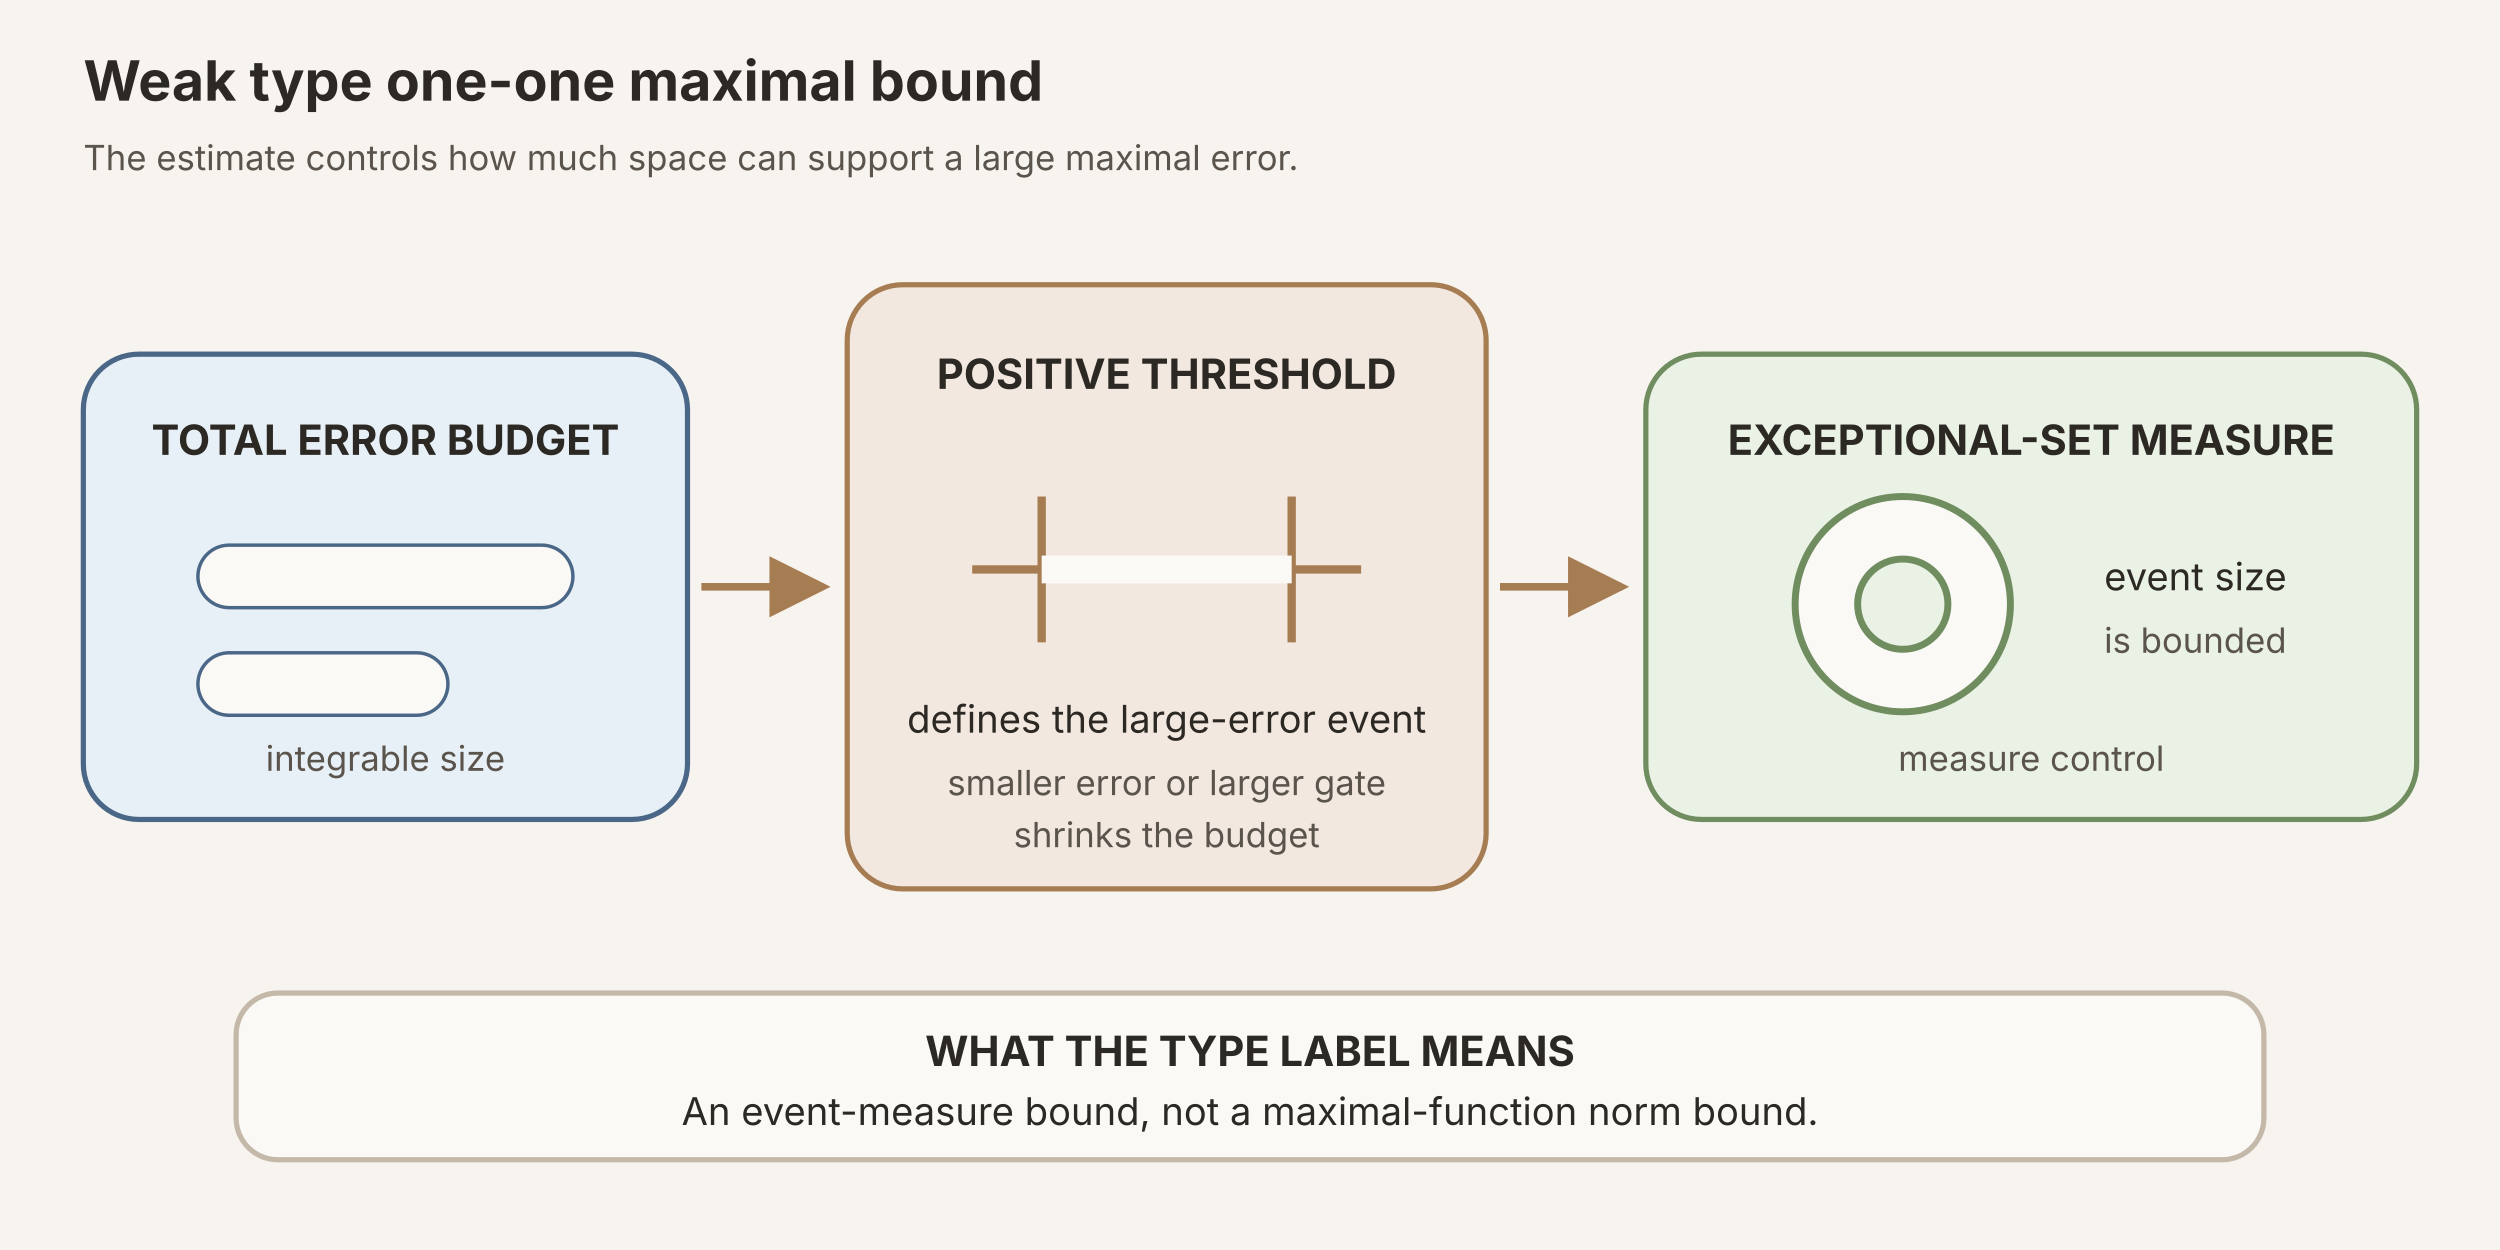
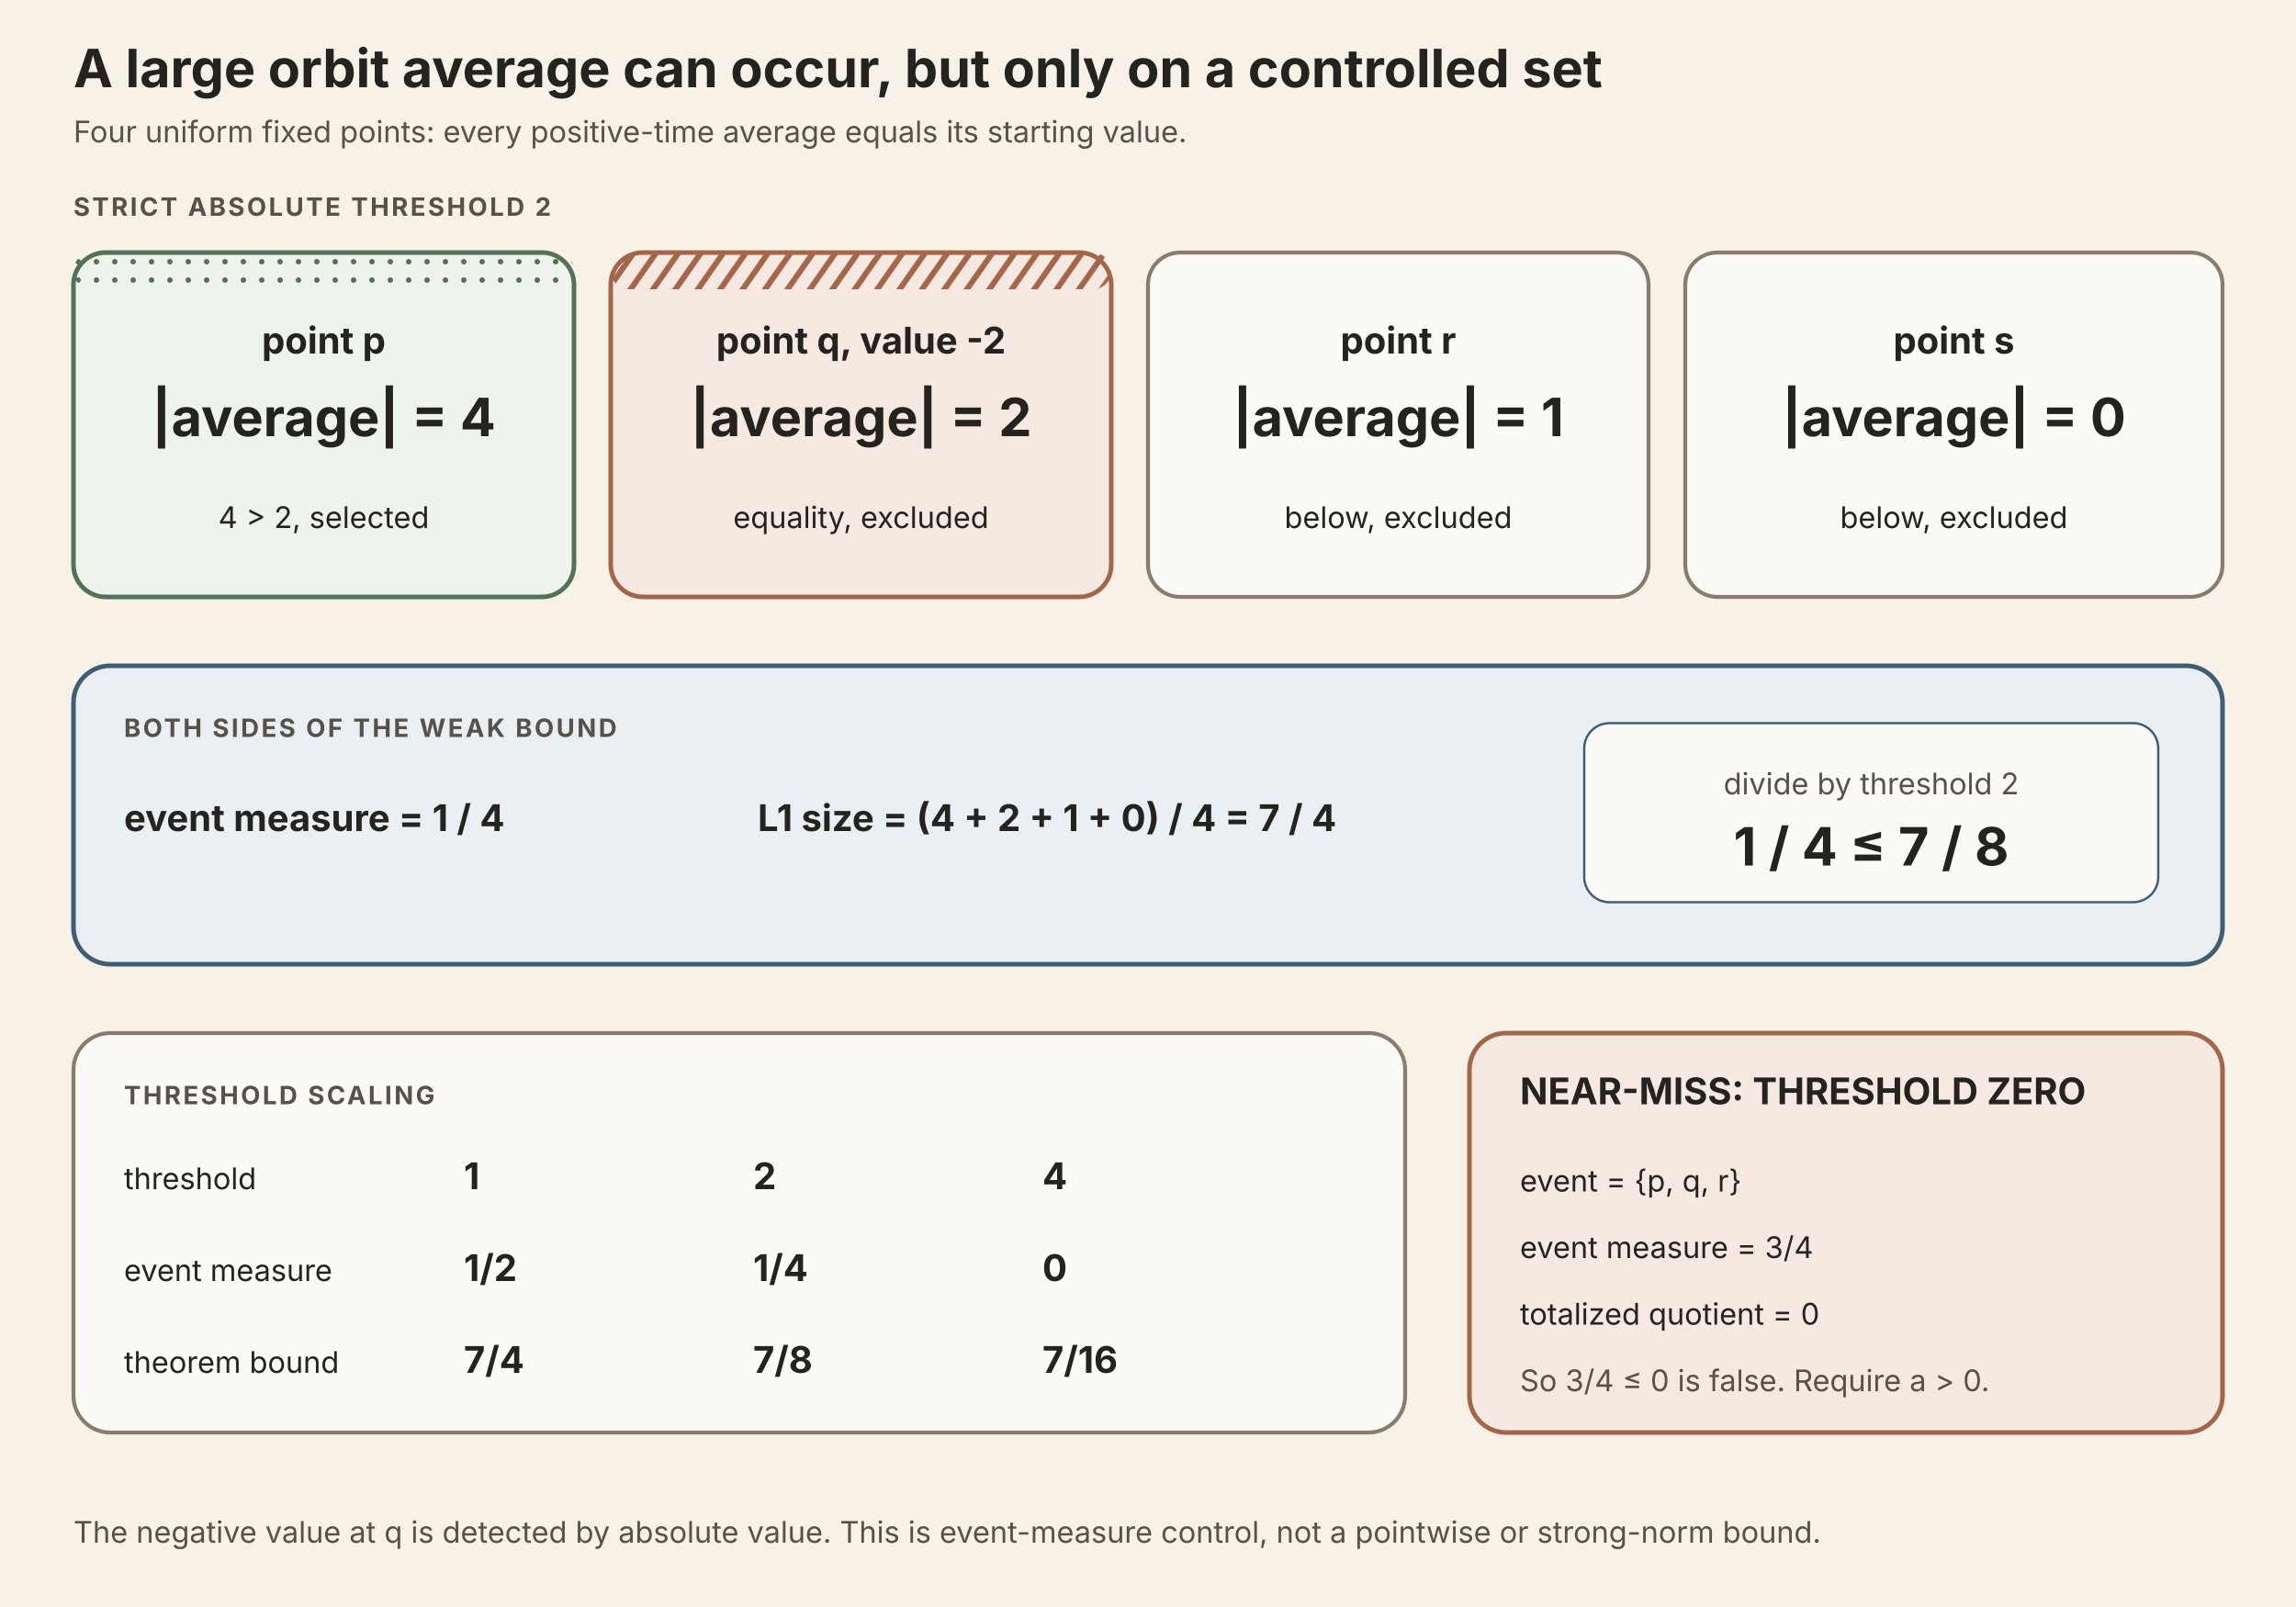
- <svg xmlns="http://www.w3.org/2000/svg" width="720" height="360" viewBox="0 0 720 360" role="img" aria-labelledby="weakTypeBoundTitle weakTypeBoundDesc">
+ <svg xmlns="http://www.w3.org/2000/svg" width="1000" height="700" viewBox="0 0 1000 700" role="img" aria-labelledby="weakTypeTitle weakTypeDesc">
  <defs>
-     <marker id="weakTypeArrow" markerWidth="8" markerHeight="8" refX="7" refY="4" orient="auto">
-       <path d="M0,0 L8,4 L0,8 Z" fill="#A67C52" />
-     </marker>
+     <style>
+  .i{font-family:Inter,Arial,sans-serif;fill:#25231F}.m{font-family:Inter,Arial,sans-serif;fill:#57514A}
+  .t{font-size:23px;font-weight:750}.h{font-size:16px;font-weight:750}.b{font-size:13px}.s{font-size:11px}.k{font-size:11px;font-weight:750;letter-spacing:1px}
+  </style>
+     <pattern id="selectedDots" width="8" height="8" patternUnits="userSpaceOnUse">
+       <circle cx="2" cy="2" r="1.2" fill="#55715B" />
+     </pattern>
+     <pattern id="negativeStripes" width="8" height="8" patternUnits="userSpaceOnUse" patternTransform="rotate(35)">
+       <rect width="2.5" height="8" fill="#A4664B" />
+     </pattern>
  </defs>
-   <style>
-     .t{font-family:Inter,Arial,Helvetica,sans-serif;fill:#2C2924}
-     .title{font-size:16px;font-weight:700}
-     .h{font-size:12px;font-weight:700}
-     .s{font-size:11px}
-     .m{font-size:10px;fill:#5A544C}
-     .neutral{fill:#FBF9F6;stroke:#C4B8A8;stroke-width:1.5}
-     .blue{fill:#E8F0F7;stroke:#4B6787;stroke-width:1.5}
-     .green{fill:#EAF1E5;stroke:#6F8D5E;stroke-width:1.5}
-     .clay{fill:#F3E8E0;stroke:#A67C52;stroke-width:1.5}
-     .arrow{fill:none;stroke:#A67C52;stroke-width:2.2;marker-end:url(#weakTypeArrow)}
-   </style>
-   <rect width="720" height="360" fill="#F7F4F0" />
-   <text x="24" y="29" class="t title">Weak type one-one maximal bound</text>
-   <text x="24" y="49" class="t m">The estimate controls how much space can support a large maximal error.</text>
-   <rect x="24" y="102" width="174" height="134" rx="16" class="blue" />
-   <text x="111" y="131" text-anchor="middle" class="t h">TOTAL ERROR BUDGET</text>
-   <rect x="57" y="157" width="108" height="18" rx="9" fill="#FBF9F6" stroke="#4B6787" />
-   <rect x="57" y="188" width="72" height="18" rx="9" fill="#FBF9F6" stroke="#4B6787" />
-   <text x="111" y="222" text-anchor="middle" class="t m">integrable size</text>
-   <path d="M202 169 H237" class="arrow" />
-   <rect x="244" y="82" width="184" height="174" rx="16" class="clay" />
-   <text x="336" y="112" text-anchor="middle" class="t h">POSITIVE THRESHOLD</text>
-   <path d="M280 164 H392" stroke="#A67C52" stroke-width="2.4" />
-   <path d="M300 143 V185 M372 143 V185" stroke="#A67C52" stroke-width="2.4" />
-   <path d="M300 164 H372" stroke="#FBF9F6" stroke-width="8" />
-   <text x="336" y="211" text-anchor="middle" class="t s">defines the large-error event</text>
-   <text x="336" y="229" text-anchor="middle" class="t m">smaller error or larger gate</text>
-   <text x="336" y="244" text-anchor="middle" class="t m">shrinks the budget</text>
-   <path d="M432 169 H467" class="arrow" />
-   <rect x="474" y="102" width="222" height="134" rx="16" class="green" />
-   <text x="585" y="131" text-anchor="middle" class="t h">EXCEPTIONAL-SET MEASURE</text>
-   <circle cx="548" cy="174" r="31" fill="#FBF9F6" stroke="#6F8D5E" stroke-width="2" />
-   <circle cx="548" cy="174" r="13" fill="#EAF1E5" stroke="#6F8D5E" stroke-width="2" />
-   <text x="606" y="170" class="t s">event size</text>
-   <text x="606" y="188" class="t m">is bounded</text>
-   <text x="585" y="222" text-anchor="middle" class="t m">measure control</text>
-   <rect x="68" y="286" width="584" height="48" rx="12" class="neutral" />
-   <text x="360" y="307" text-anchor="middle" class="t h">WHAT THE TYPE LABEL MEANS</text>
-   <text x="360" y="324" text-anchor="middle" class="t s">An event-measure bound, not a maximal-function norm bound.</text>
+   <rect width="1000" height="700" fill="#F7F1E8" />
+   <text x="32" y="38" class="i t">A large orbit average can occur, but only on a controlled set</text>
+   <text x="32" y="62" class="m b">Four uniform fixed points: every positive-time average equals its starting value.</text>
+   <text x="32" y="94" class="m k">STRICT ABSOLUTE THRESHOLD 2</text>
+   <g>
+     <rect x="32" y="110" width="218" height="150" rx="14" fill="#EEF3EC" stroke="#55715B" stroke-width="2" />
+     <rect x="32" y="110" width="218" height="16" rx="8" fill="url(#selectedDots)" />
+     <text x="141" y="154" text-anchor="middle" class="i h">point p</text>
+     <text x="141" y="190" text-anchor="middle" class="i t">|average| = 4</text>
+     <text x="141" y="230" text-anchor="middle" class="i b">4 &gt; 2, selected</text>
+     <rect x="266" y="110" width="218" height="150" rx="14" fill="#F5E9E2" stroke="#A4664B" stroke-width="2" />
+     <rect x="266" y="110" width="218" height="16" rx="8" fill="url(#negativeStripes)" />
+     <text x="375" y="154" text-anchor="middle" class="i h">point q, value -2</text>
+     <text x="375" y="190" text-anchor="middle" class="i t">|average| = 2</text>
+     <text x="375" y="230" text-anchor="middle" class="i b">equality, excluded</text>
+     <rect x="500" y="110" width="218" height="150" rx="14" fill="#FBFAF7" stroke="#8A7C6D" stroke-width="1.7" />
+     <text x="609" y="154" text-anchor="middle" class="i h">point r</text>
+     <text x="609" y="190" text-anchor="middle" class="i t">|average| = 1</text>
+     <text x="609" y="230" text-anchor="middle" class="i b">below, excluded</text>
+     <rect x="734" y="110" width="234" height="150" rx="14" fill="#FBFAF7" stroke="#8A7C6D" stroke-width="1.7" />
+     <text x="851" y="154" text-anchor="middle" class="i h">point s</text>
+     <text x="851" y="190" text-anchor="middle" class="i t">|average| = 0</text>
+     <text x="851" y="230" text-anchor="middle" class="i b">below, excluded</text>
+   </g>
+   <rect x="32" y="290" width="936" height="130" rx="16" fill="#E9EFF3" stroke="#3F5D73" stroke-width="2" />
+   <text x="54" y="321" class="m k">BOTH SIDES OF THE WEAK BOUND</text>
+   <text x="54" y="362" class="i h">event measure = 1 / 4</text>
+   <text x="330" y="362" class="i h">L1 size = (4 + 2 + 1 + 0) / 4 = 7 / 4</text>
+   <rect x="690" y="315" width="250" height="78" rx="11" fill="#FBFAF7" stroke="#3F5D73" />
+   <text x="815" y="346" text-anchor="middle" class="m b">divide by threshold 2</text>
+   <text x="815" y="377" text-anchor="middle" class="i t">1 / 4 ≤ 7 / 8</text>
+   <rect x="32" y="450" width="580" height="174" rx="16" fill="#FBFAF7" stroke="#8A7C6D" stroke-width="1.7" />
+   <text x="54" y="481" class="m k">THRESHOLD SCALING</text>
+   <text x="54" y="518" class="i b">threshold</text>
+   <text x="202" y="518" class="i h">1</text>
+   <text x="328" y="518" class="i h">2</text>
+   <text x="454" y="518" class="i h">4</text>
+   <text x="54" y="558" class="i b">event measure</text>
+   <text x="202" y="558" class="i h">1/2</text>
+   <text x="328" y="558" class="i h">1/4</text>
+   <text x="454" y="558" class="i h">0</text>
+   <text x="54" y="598" class="i b">theorem bound</text>
+   <text x="202" y="598" class="i h">7/4</text>
+   <text x="328" y="598" class="i h">7/8</text>
+   <text x="454" y="598" class="i h">7/16</text>
+   <rect x="640" y="450" width="328" height="174" rx="16" fill="#F5E9E2" stroke="#A4664B" stroke-width="2" />
+   <text x="662" y="481" class="i h">NEAR-MISS: THRESHOLD ZERO</text>
+   <text x="662" y="519" class="i b">event = {p, q, r}</text>
+   <text x="662" y="548" class="i b">event measure = 3/4</text>
+   <text x="662" y="577" class="i b">totalized quotient = 0</text>
+   <text x="662" y="606" class="m b">So 3/4 ≤ 0 is false. Require a &gt; 0.</text>
+   <text x="32" y="672" class="m b">The negative value at q is detected by absolute value. This is event-measure control, not a pointwise or strong-norm bound.</text>
</svg>
